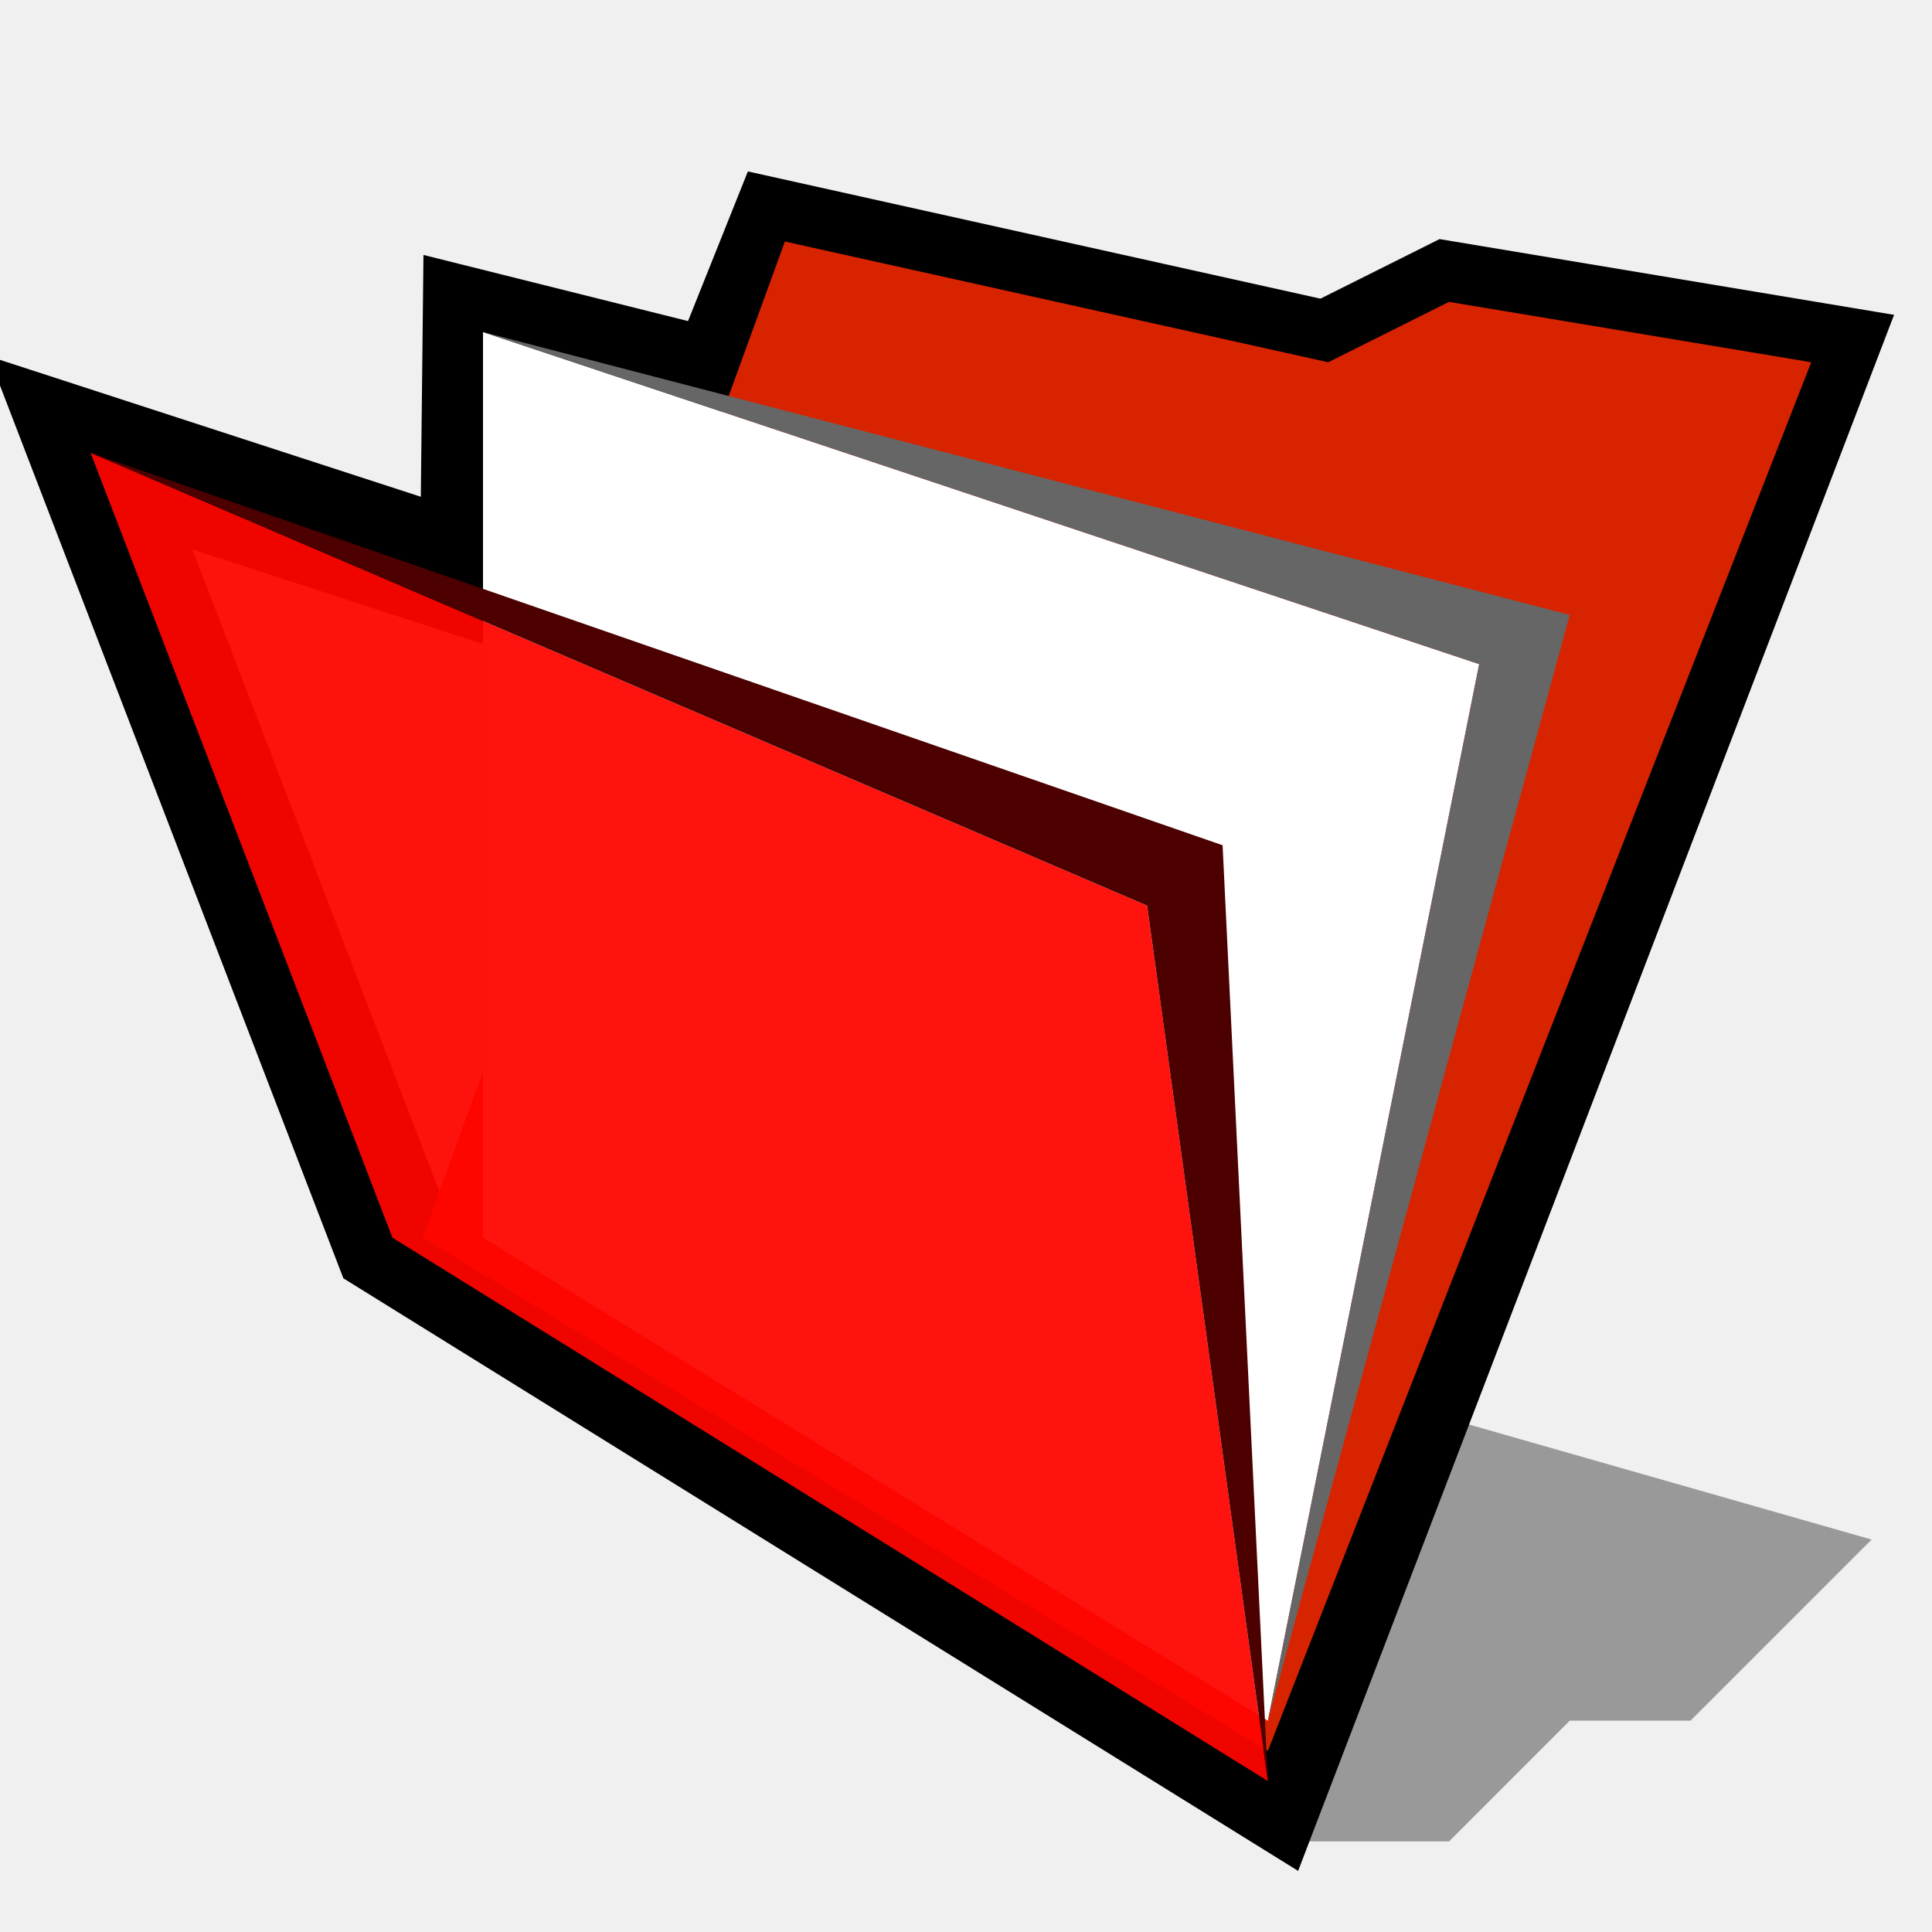
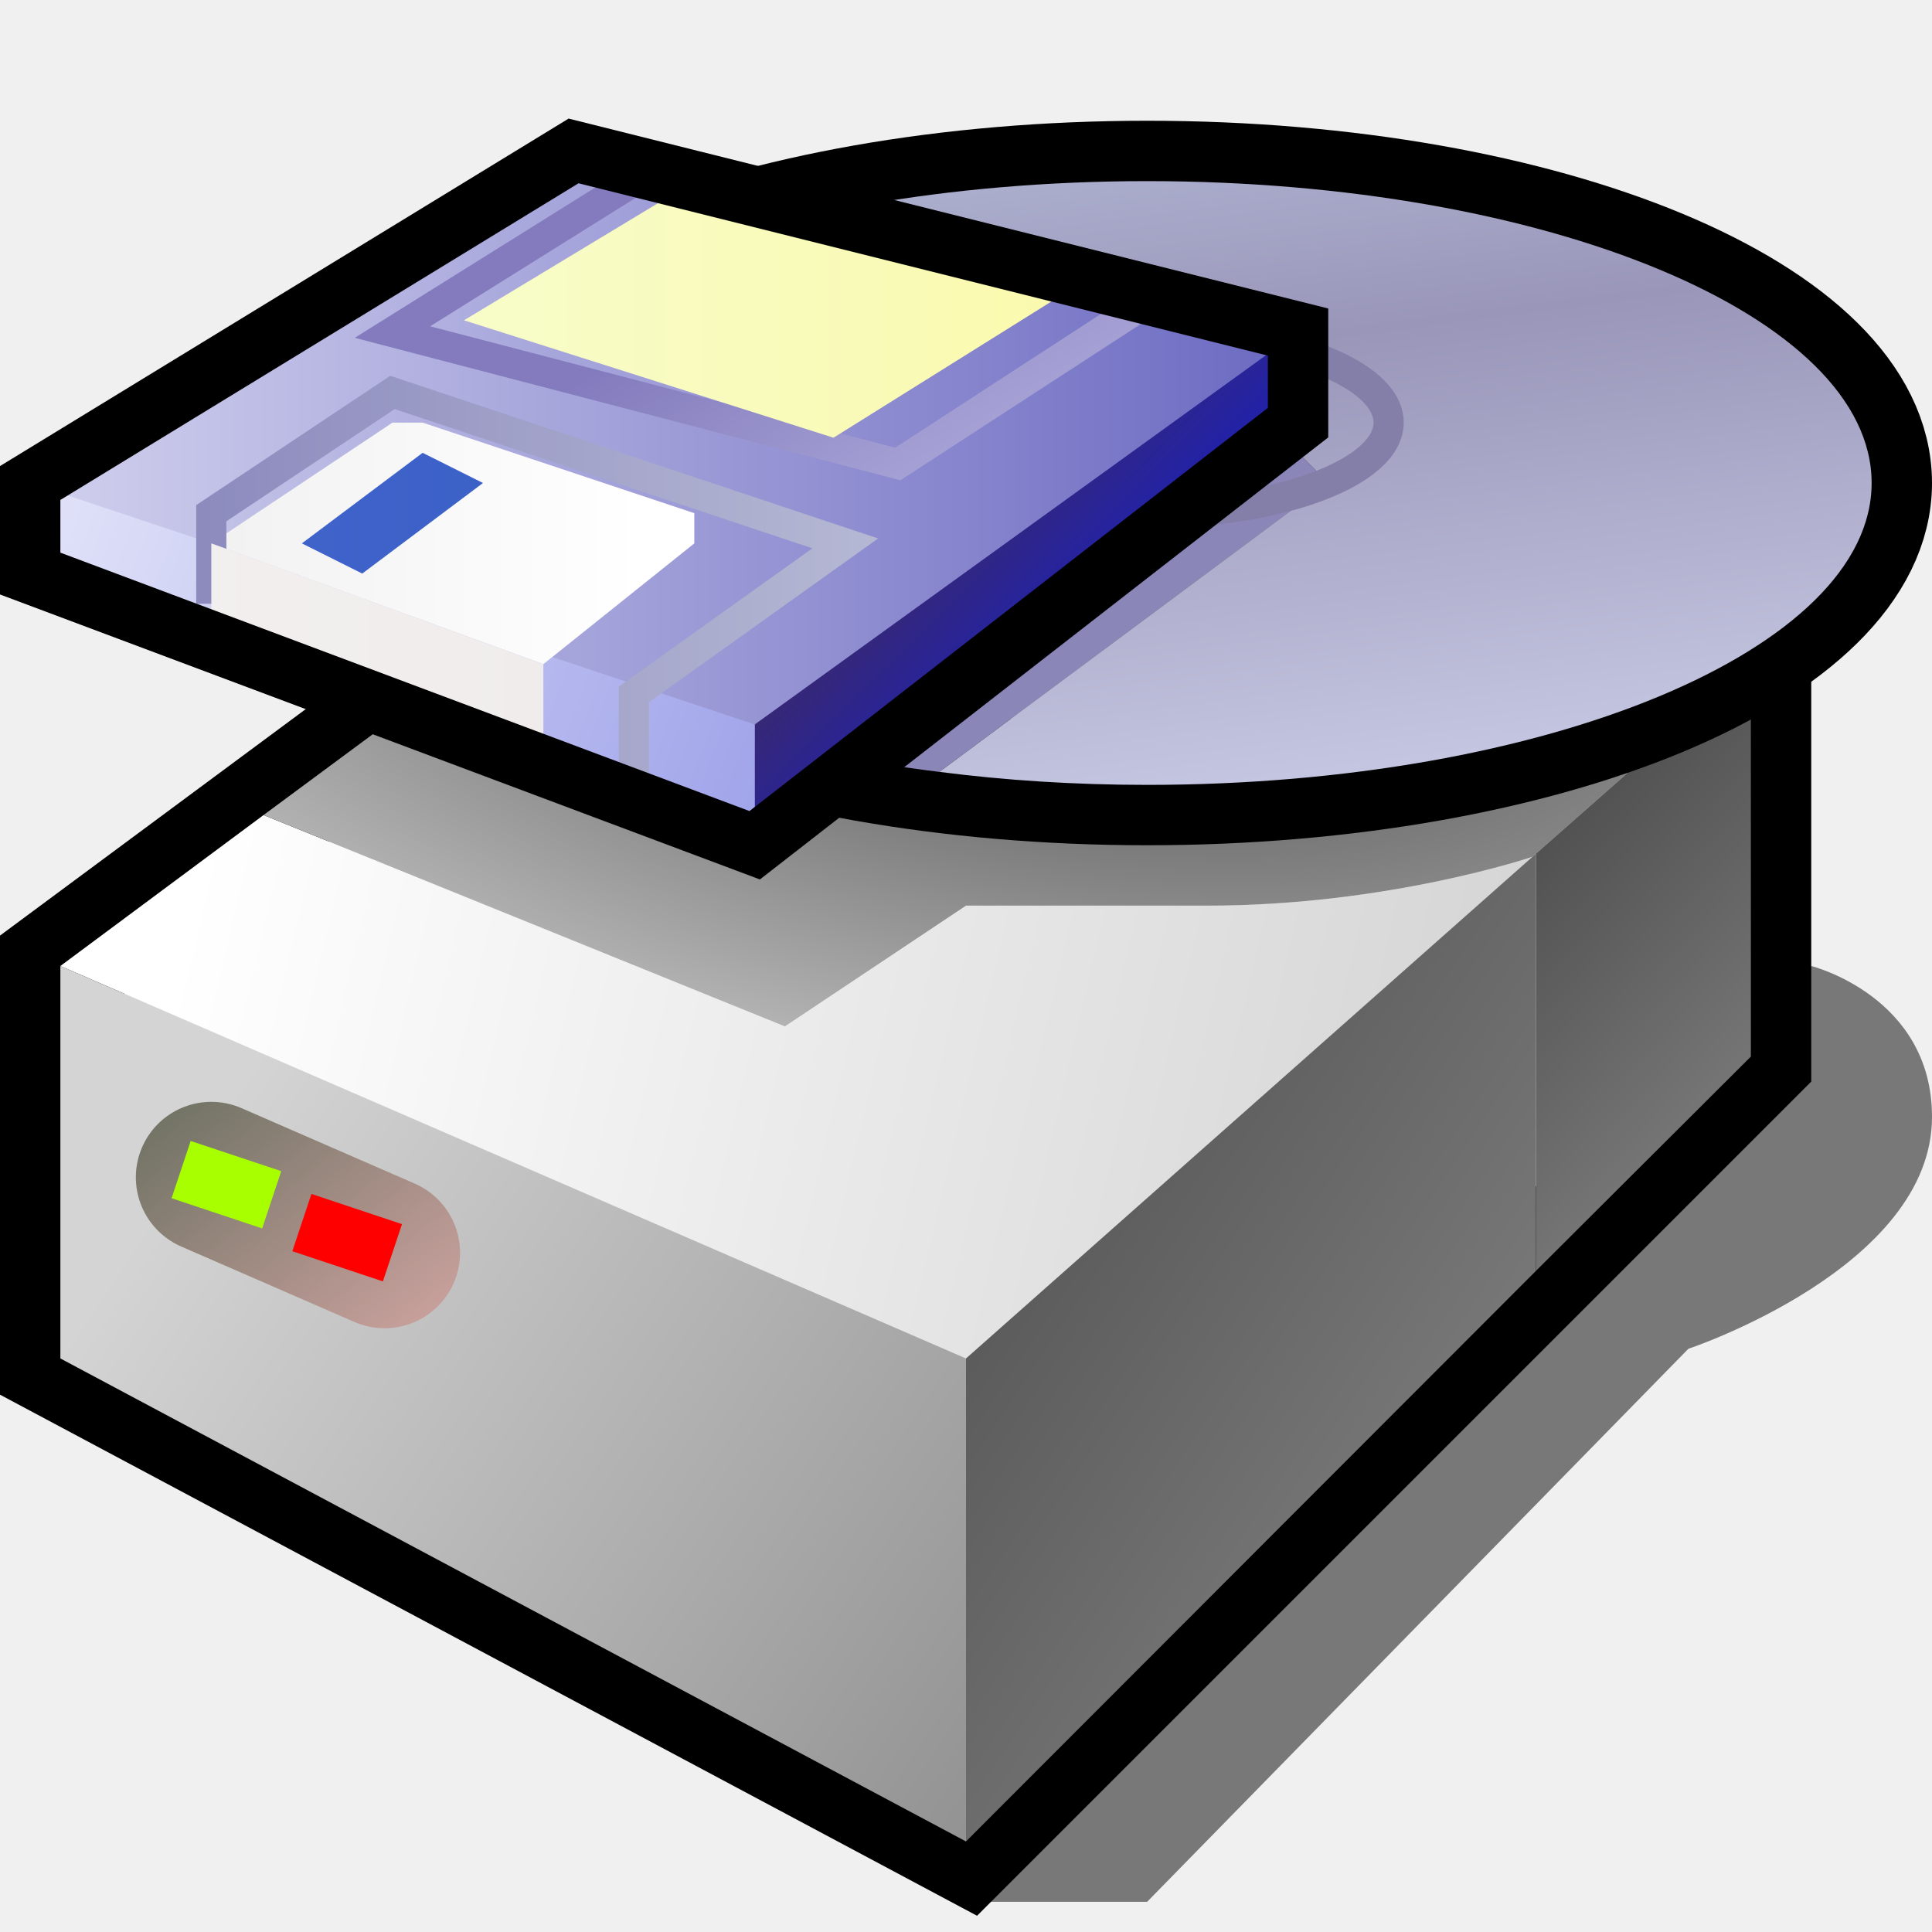
- <svg xmlns="http://www.w3.org/2000/svg" xmlns:xlink="http://www.w3.org/1999/xlink" version="1.1" width="64" height="64" color-interpolation="linearRGB" id="svg2">
-   <defs id="defs42">
-     <linearGradient id="linearGradient3670">
-       <stop style="stop-color:#ffe600;stop-opacity:1;" offset="0" id="stop3672" />
-       <stop style="stop-color:#ffa800;stop-opacity:1;" offset="1" id="stop3674" />
+ <svg xmlns="http://www.w3.org/2000/svg" version="1.1" width="64" height="64" color-interpolation="linearRGB">
+   <g>
+     <path style="fill:#010101; fill-opacity:0.502" d="M32 63H38L55.93 44.68C55.93 44.68 64 42 64 37C64 33 60 32 60 32L32 63z" />
+     <path style="fill:none; stroke:#010000; stroke-width:4" d="M2 32V45L32 61L58 35V22L29 12L2 32z" />
+     <linearGradient id="gradient0" gradientUnits="userSpaceOnUse" x1="20.46" y1="-30.64" x2="64.96" y2="-20.2">
+       <stop offset="0" stop-color="#ffffff" />
+       <stop offset="1" stop-color="#d3d3d3" />
    </linearGradient>
-     <linearGradient y2="47.07" x2="102.74" y1="8.5" x1="102.6" gradientUnits="userSpaceOnUse" id="gradient0">
-       <stop id="stop11" stop-color="#face79" offset="0" />
-       <stop id="stop13" stop-color="#bc4105" offset="1" />
+     <path style="fill:url(#gradient0)" d="M2 32L32 45L50.77 28.38C50.77 28.38 46 30 40 30C34 30 32 30 32 30L26 34L8.73 27L2 32z" />
+     <radialGradient id="gradient1" gradientUnits="userSpaceOnUse" cx="0" cy="0" r="64" gradientTransform="matrix(-0.0575,0.3285,-0.7793,-0.1365,35.0195,19.9567)">
+       <stop offset="0" stop-color="#464646" />
+       <stop offset="1" stop-color="#dadada" />
+     </radialGradient>
+     <path style="fill:url(#gradient1)" d="M29 12L58 22L50.77 28.38C50.77 28.38 46 30 40 30C34 30 32 30 32 30L26 34L8.73 27L29 12z" />
+     <linearGradient id="gradient2" gradientUnits="userSpaceOnUse" x1="54.1" y1="-7.34" x2="91.75" y2="17.83">
+       <stop offset="0" stop-color="#474747" />
+       <stop offset="1" stop-color="#9e9e9e" />
    </linearGradient>
-     <linearGradient y2="55.34" x2="103.39" y1="12.68" x1="103.24" gradientUnits="userSpaceOnUse" id="gradient1">
-       <stop id="stop18" stop-color="#ffffff" offset="0" />
-       <stop id="stop20" stop-color="#8e8e8e" offset="1" />
+     <path style="fill:url(#gradient2)" d="M32 45V61L50.88 42.1V28.28L32 45z" />
+     <linearGradient id="gradient3" gradientUnits="userSpaceOnUse" x1="78.39" y1="-8.64" x2="92.07" y2="4.54">
+       <stop offset="0" stop-color="#3d3d3d" />
+       <stop offset="1" stop-color="#818181" />
    </linearGradient>
-     <linearGradient y2="12.94" x2="101.46" y1="-26.66" x1="78.34" gradientUnits="userSpaceOnUse" id="gradient2">
-       <stop id="stop25" stop-color="#9a9a9a" offset="0" />
-       <stop id="stop27" stop-color="#505050" offset="1" />
+     <path style="fill:url(#gradient3)" d="M50.88 42.1L58 35V22L50.88 28.28V42.1z" />
+     <linearGradient id="gradient4" gradientUnits="userSpaceOnUse" x1="22.97" y1="94.59" x2="-14.6" y2="69.29">
+       <stop offset="0" stop-color="#7d7d7d" />
+       <stop offset="1" stop-color="#d4d4d4" />
    </linearGradient>
-     <linearGradient y2="51.29" x2="97.54" y1="9.59" x1="88.52" gradientUnits="userSpaceOnUse" id="gradient3">
-       <stop id="stop32" stop-color="#ffe2ac" offset="0" />
-       <stop id="stop34" stop-color="#f49806" offset="1" />
+     <path style="fill:url(#gradient4)" d="M2 32V45L32 61V45L2 32z" />
+     <linearGradient id="gradient5" gradientUnits="userSpaceOnUse" x1="31.8" y1="11.93" x2="43.23" y2="26.3">
+       <stop offset="0" stop-color="#596756" />
+       <stop offset="1" stop-color="#ebb2b2" />
    </linearGradient>
-     <linearGradient id="linearGradient900">
-       <stop id="stop901" offset="0" style="stop-color:#000;stop-opacity:1;" />
-       <stop id="stop902" offset="1" style="stop-color:#fff;stop-opacity:1;" />
+     <path style="fill:none; stroke:url(#gradient5); stroke-width:5; stroke-linecap:round" d="M7 39L12.74 41.5" />
+     <path style="fill:none; stroke:#ff0000; stroke-width:2" d="M6 39L9 40" transform="matrix(1,0,0,1,4,1.5)" />
+     <path style="fill:none; stroke:#a7ff00; stroke-width:2" d="M6 39L9 40" transform="matrix(1,0,0,1,0,-0.2549)" />
+     <path style="fill:none; stroke:#010000; stroke-width:4" d="M38 6C24.74 6 14 10.47 14 16C14 21.51 24.74 26 38 26C51.24 26 62 21.51 62 16C62 10.47 51.24 6 38 6z" />
+     <path style="fill:#8b86b8" d="M42 14L24.12 24.15C26.23 24.78 28.58 25.26 31.12 25.57L44 16L42 14z" />
+     <linearGradient id="gradient6" gradientUnits="userSpaceOnUse" x1="11.64" y1="50.69" x2="3.35" y2="-13.79">
+       <stop offset="0" stop-color="#f1f1f1" />
+       <stop offset="0.212" stop-color="#d9ddf4" />
+       <stop offset="0.541" stop-color="#9996b9" />
+       <stop offset="0.706" stop-color="#b8bedb" />
+       <stop offset="1" stop-color="#f4f4f4" />
    </linearGradient>
-     <linearGradient id="linearGradient903" xlink:href="#linearGradient900" />
-     <linearGradient id="linearGradient904" xlink:href="#linearGradient900" />
-     <linearGradient id="linearGradient905" xlink:href="#linearGradient900" />
-     <linearGradient id="linearGradient906" xlink:href="#linearGradient900" />
-     <linearGradient id="linearGradient907" xlink:href="#linearGradient900" />
-     <linearGradient y2="99.711" x2="191.039" y1="99.711" x1="172.346" gradientTransform="matrix(1.570947,0,0,1.570947,-68.3412,-138.0986)" gradientUnits="userSpaceOnUse" id="linearGradient2382" xlink:href="#XMLID_13_" />
-     <linearGradient y2="100.71" x2="194.938" y1="100.71" x1="170.449" gradientTransform="matrix(1.570947,0,0,1.570947,-68.3412,-138.0986)" gradientUnits="userSpaceOnUse" id="linearGradient2380" xlink:href="#XMLID_12_" />
-     <linearGradient y2="80.177" x2="189.135" y1="80.177" x1="171.381" gradientTransform="matrix(1.570947,0,0,1.570947,-68.3412,-138.0986)" gradientUnits="userSpaceOnUse" id="linearGradient2378" xlink:href="#XMLID_11_" />
-     <linearGradient y2="81.176" x2="193.295" y1="81.176" x1="169.221" gradientTransform="matrix(1.570947,0,0,1.570947,-68.3412,-138.0986)" gradientUnits="userSpaceOnUse" id="linearGradient2376" xlink:href="#XMLID_10_" />
-     <linearGradient y2="69.842" x2="168.797" y1="69.842" x1="160.666" gradientTransform="matrix(1.570947,0,0,1.570947,-68.3412,-138.0986)" gradientUnits="userSpaceOnUse" id="linearGradient2374" xlink:href="#XMLID_9_" />
-     <linearGradient y2="69.667" x2="171.857" y1="69.667" x1="158.666" gradientTransform="matrix(1.570947,0,0,1.570947,-68.3412,-138.0986)" gradientUnits="userSpaceOnUse" id="linearGradient2372" xlink:href="#XMLID_8_" />
-     <linearGradient y2="93.064" x2="166.486" y1="93.064" x1="145.959" gradientTransform="matrix(1.570947,0,0,1.570947,-68.3412,-138.0986)" gradientUnits="userSpaceOnUse" id="linearGradient2370" xlink:href="#XMLID_7_" />
-     <linearGradient y2="98.641" x2="154.453" y1="98.641" x1="139.912" gradientTransform="matrix(1.570947,0,0,1.570947,-68.3412,-138.0986)" gradientUnits="userSpaceOnUse" id="linearGradient2368" xlink:href="#XMLID_6_" />
-     <linearGradient y2="105.755" x2="141.162" y1="96.094" x1="131.501" gradientTransform="matrix(1.570947,0,0,1.570947,-68.3412,-138.0986)" gradientUnits="userSpaceOnUse" id="linearGradient2366" xlink:href="#XMLID_5_" />
-     <radialGradient r="45.424" fy="994.024" fx="223.238" cy="994.024" cx="223.238" gradientTransform="matrix(2.133345,-0.9771287,0.8197199,1.789779,-1230.711,-1528.965)" gradientUnits="userSpaceOnUse" id="radialGradient2364" xlink:href="#XMLID_4_" />
-     <linearGradient y2="142.85" x2="111.788" y1="230.285" x1="111.788" gradientTransform="matrix(1.570947,0,0,1.570947,-68.3412,-138.0986)" gradientUnits="userSpaceOnUse" id="linearGradient2362" xlink:href="#XMLID_3_" />
-     <linearGradient gradientTransform="matrix(1.570947,0,0,1.570947,-72.11239,-74.10334)" id="XMLID_13_" gradientUnits="userSpaceOnUse" x1="172.346" y1="99.711" x2="191.039" y2="99.711">
-       <stop offset="0" style="stop-color:#FFAE00" id="stop3253" />
-       <stop offset="1" style="stop-color:#FFF030" id="stop3254" />
+     <path style="fill:url(#gradient6)" d="M38 6C24.74 6 14 10.47 14 16C14 19.36 17.99 22.34 24.12 24.15L42 14L44 16L31.12 25.57C33.3 25.85 35.6 26 38 26C51.24 26 62 21.51 62 16C62 10.47 51.24 6 38 6z" />
+     <path style="fill:none; stroke:#837fa8; stroke-width:1" d="M38 11C33.57 11 29.99 12.34 29.99 14C29.99 15.64 33.57 17 38 17C42.41 17 46 15.64 46 14C46 12.34 42.41 11 38 11z" />
+     <linearGradient id="gradient7" gradientUnits="userSpaceOnUse" x1="-51" y1="-35" x2="49" y2="-35">
+       <stop offset="0.357" stop-color="#f8f8ff" />
+       <stop offset="1" stop-color="#5d5bbb" />
    </linearGradient>
-     <linearGradient gradientTransform="matrix(1.570947,0,0,1.570947,-72.11239,-74.10334)" id="XMLID_12_" gradientUnits="userSpaceOnUse" x1="170.449" y1="100.71" x2="194.938" y2="100.71">
-       <stop offset="0" style="stop-color:#FF6D00" id="stop3246" />
-       <stop offset="1" style="stop-color:#FF3300" id="stop3247" />
+     <path style="fill:url(#gradient7)" d="M1 16V19L25 28L43 14V11L19 5L1 16z" />
+     <linearGradient id="gradient8" gradientUnits="userSpaceOnUse" x1="58.53" y1="-33.55" x2="78.03" y2="-13.65">
+       <stop offset="0.627" stop-color="#372874" />
+       <stop offset="0.894" stop-color="#151ec8" />
    </linearGradient>
-     <linearGradient gradientTransform="matrix(1.570947,0,0,1.570947,-72.11239,-74.10334)" id="XMLID_11_" gradientUnits="userSpaceOnUse" x1="171.381" y1="80.177" x2="189.135" y2="80.177">
-       <stop offset="0" style="stop-color:#FFAE00" id="stop3239" />
-       <stop offset="1" style="stop-color:#FFF030" id="stop3240" />
+     <path style="fill:url(#gradient8)" d="M43 11V14L25 27V24L43 11z" />
+     <linearGradient id="gradient9" gradientUnits="userSpaceOnUse" x1="-24.34" y1="-49.7" x2="61.57" y2="-16.79">
+       <stop offset="0.388" stop-color="#ffffff" />
+       <stop offset="0.91" stop-color="#878ce4" />
    </linearGradient>
-     <linearGradient gradientTransform="matrix(1.570947,0,0,1.570947,-72.11239,-74.10334)" id="XMLID_10_" gradientUnits="userSpaceOnUse" x1="169.221" y1="81.176" x2="193.295" y2="81.176">
-       <stop offset="0" style="stop-color:#FF6D00" id="stop3232" />
-       <stop offset="1" style="stop-color:#FF3300" id="stop3233" />
+     <path style="fill:url(#gradient9)" d="M1 19V16L25 24V27L1 19z" />
+     <linearGradient id="gradient10" gradientUnits="userSpaceOnUse" x1="-40" y1="-26.12" x2="38.25" y2="-26.12">
+       <stop offset="0" stop-color="#c5c5c5" />
+       <stop offset="0.784" stop-color="#ffffff" />
    </linearGradient>
-     <linearGradient gradientTransform="matrix(1.570947,0,0,1.570947,-72.11239,-74.10334)" id="XMLID_9_" gradientUnits="userSpaceOnUse" x1="160.666" y1="69.842" x2="168.797" y2="69.842">
-       <stop offset="0" style="stop-color:#FFAE00" id="stop3225" />
-       <stop offset="1" style="stop-color:#FFF030" id="stop3226" />
+     <path style="fill:url(#gradient10)" d="M7 18L13 14H14L23 17V18L18 22L7 18z" />
+     <linearGradient id="gradient11" gradientUnits="userSpaceOnUse" x1="-65" y1="-62" x2="63" y2="-62">
+       <stop offset="0" stop-color="#8282fd" />
+       <stop offset="1" stop-color="#124da7" />
    </linearGradient>
-     <linearGradient gradientTransform="matrix(1.570947,0,0,1.570947,-72.11239,-74.10334)" id="XMLID_8_" gradientUnits="userSpaceOnUse" x1="158.666" y1="69.667" x2="171.857" y2="69.667">
-       <stop offset="0" style="stop-color:#FF6D00" id="stop3218" />
-       <stop offset="1" style="stop-color:#FF3300" id="stop3219" />
+     <path style="fill:url(#gradient11)" d="M10 18L14 15L16 16L12 19L10 18z" />
+     <linearGradient id="gradient12" gradientUnits="userSpaceOnUse" x1="-52" y1="-28" x2="50" y2="-28">
+       <stop offset="0" stop-color="#231587" />
+       <stop offset="1" stop-color="#dbe2e7" />
    </linearGradient>
-     <linearGradient gradientTransform="matrix(1.570947,0,0,1.570947,-72.11239,-74.10334)" id="XMLID_7_" gradientUnits="userSpaceOnUse" x1="145.959" y1="93.064" x2="166.486" y2="93.064">
-       <stop offset="0" style="stop-color:#FF9200" id="stop3203" />
-       <stop offset="0.264" style="stop-color:#FF0000" id="stop3204" />
-       <stop offset="0.375" style="stop-color:#FA0000" id="stop3205" />
-       <stop offset="0.509" style="stop-color:#EB0000" id="stop3206" />
-       <stop offset="0.655" style="stop-color:#D20000" id="stop3207" />
-       <stop offset="0.811" style="stop-color:#B00000" id="stop3208" />
-       <stop offset="0.971" style="stop-color:#850000" id="stop3209" />
-       <stop offset="1" style="stop-color:#7C0000" id="stop3210" />
+     <path style="fill:none; stroke:url(#gradient12); stroke-width:1" d="M21 26V23L28 18L13 13L7 17V20" />
+     <linearGradient id="gradient13" gradientUnits="userSpaceOnUse" x1="-65" y1="-62" x2="63" y2="-62">
+       <stop offset="0" stop-color="#ffffff" />
+       <stop offset="1" stop-color="#e8e2e2" />
    </linearGradient>
-     <linearGradient gradientTransform="matrix(1.570947,0,0,1.570947,-72.11239,-74.10334)" id="XMLID_6_" gradientUnits="userSpaceOnUse" x1="139.912" y1="98.641" x2="154.453" y2="98.641">
-       <stop offset="0" style="stop-color:#BBBBBB" id="stop3196" />
-       <stop offset="1" style="stop-color:#888888" id="stop3197" />
+     <path style="fill:url(#gradient13)" d="M7 18V21L18 25V22L7 18z" />
+     <linearGradient id="gradient14" gradientUnits="userSpaceOnUse" x1="39.48" y1="-56.04" x2="77.98" y2="4.8">
+       <stop offset="0.655" stop-color="#837bbd" />
+       <stop offset="0.937" stop-color="#d4d5f5" />
    </linearGradient>
-     <linearGradient gradientTransform="matrix(1.570947,0,0,1.570947,-72.11239,-74.10334)" id="XMLID_5_" gradientUnits="userSpaceOnUse" x1="131.501" y1="96.094" x2="141.162" y2="105.755">
-       <stop offset="0" style="stop-color:#FFFFFF" id="stop3188" />
-       <stop offset="1" style="stop-color:#000000" id="stop3189" />
+     <path style="fill:none; stroke:url(#gradient14); stroke-width:1" d="M21 6L13 11L29.74 15.37L38 10" />
+     <linearGradient id="gradient15" gradientUnits="userSpaceOnUse" x1="-22.37" y1="-13.25" x2="43.87" y2="-13.25">
+       <stop offset="0.604" stop-color="#f8fcc6" />
+       <stop offset="1" stop-color="#fbf8a3" />
    </linearGradient>
-     <radialGradient id="XMLID_4_" cx="223.238" cy="994.024" r="45.424" fx="223.238" fy="994.024" gradientTransform="matrix(2.133345,-0.9771287,0.8197199,1.789779,-1234.482,-1464.97)" gradientUnits="userSpaceOnUse">
-       <stop offset="0" style="stop-color:#FFFFFF" id="stop3180" />
-       <stop offset="1" style="stop-color:#000000" id="stop3181" />
-     </radialGradient>
-     <linearGradient gradientTransform="matrix(1.570947,0,0,1.570947,-72.11239,-74.10334)" id="XMLID_3_" gradientUnits="userSpaceOnUse" x1="111.788" y1="230.285" x2="111.788" y2="142.85">
-       <stop offset="0" style="stop-color:#FFFFFF" id="stop3166" />
-       <stop offset="0.102" style="stop-color:#FAFAFA" id="stop3167" />
-       <stop offset="0.226" style="stop-color:#EBEBEB" id="stop3168" />
-       <stop offset="0.361" style="stop-color:#D2D2D2" id="stop3169" />
-       <stop offset="0.504" style="stop-color:#B0B0B0" id="stop3170" />
-       <stop offset="0.653" style="stop-color:#848484" id="stop3171" />
-       <stop offset="0.808" style="stop-color:#4E4E4E" id="stop3172" />
-       <stop offset="0.965" style="stop-color:#0F0F0F" id="stop3173" />
-       <stop offset="1" style="stop-color:#000000" id="stop3174" />
-     </linearGradient>
-   </defs>
-   <path id="path6" d="m 42,61 h 6 l 4,-4 h 4 l 6,-6 -14,-4 -6,14 z" style="fill:#999999;fill-opacity:1" />
-   <path id="path8" d="M 3,15 13,41 42,59 60,12 48,10 44,12 26,8 24,13 16,11 15.91,19.2 3,15 z" style="fill:none;stroke:#000000;stroke-width:4" />
-   <path id="path15" d="M 26,8 14,41 42,58 60,12 48,10 44,12 26,8 z" style="fill:#d82300;fill-opacity:1" />
-   <path id="path22" d="M 16,11 V 41 L 42,57 49,22 16,11 z" style="fill:#ffffff;fill-opacity:1" />
-   <path id="path29" d="M 16,11 49,22 42,57 52,20.37 16,11 z" style="fill:#666666;fill-opacity:1" />
-   <path id="path36" d="M 3,15 13,41 42,59 38,30 3,15 z" style="fill:#ff0500;fill-opacity:0.941" />
-   <path id="path38" d="M 3,15 38,30 42,59 40.5,28 3,15 z" style="fill:#4c0000;fill-opacity:1" />
+     <path style="fill:url(#gradient15)" d="M22.61 6.24L15.37 10.61L27.61 14.5L35.61 9.5L22.61 6.24z" />
+     <path style="fill:none; stroke:#010000; stroke-width:2" d="M1 16V19L25 28L43 14V11L19 5L1 16z" />
+   </g>
</svg>
